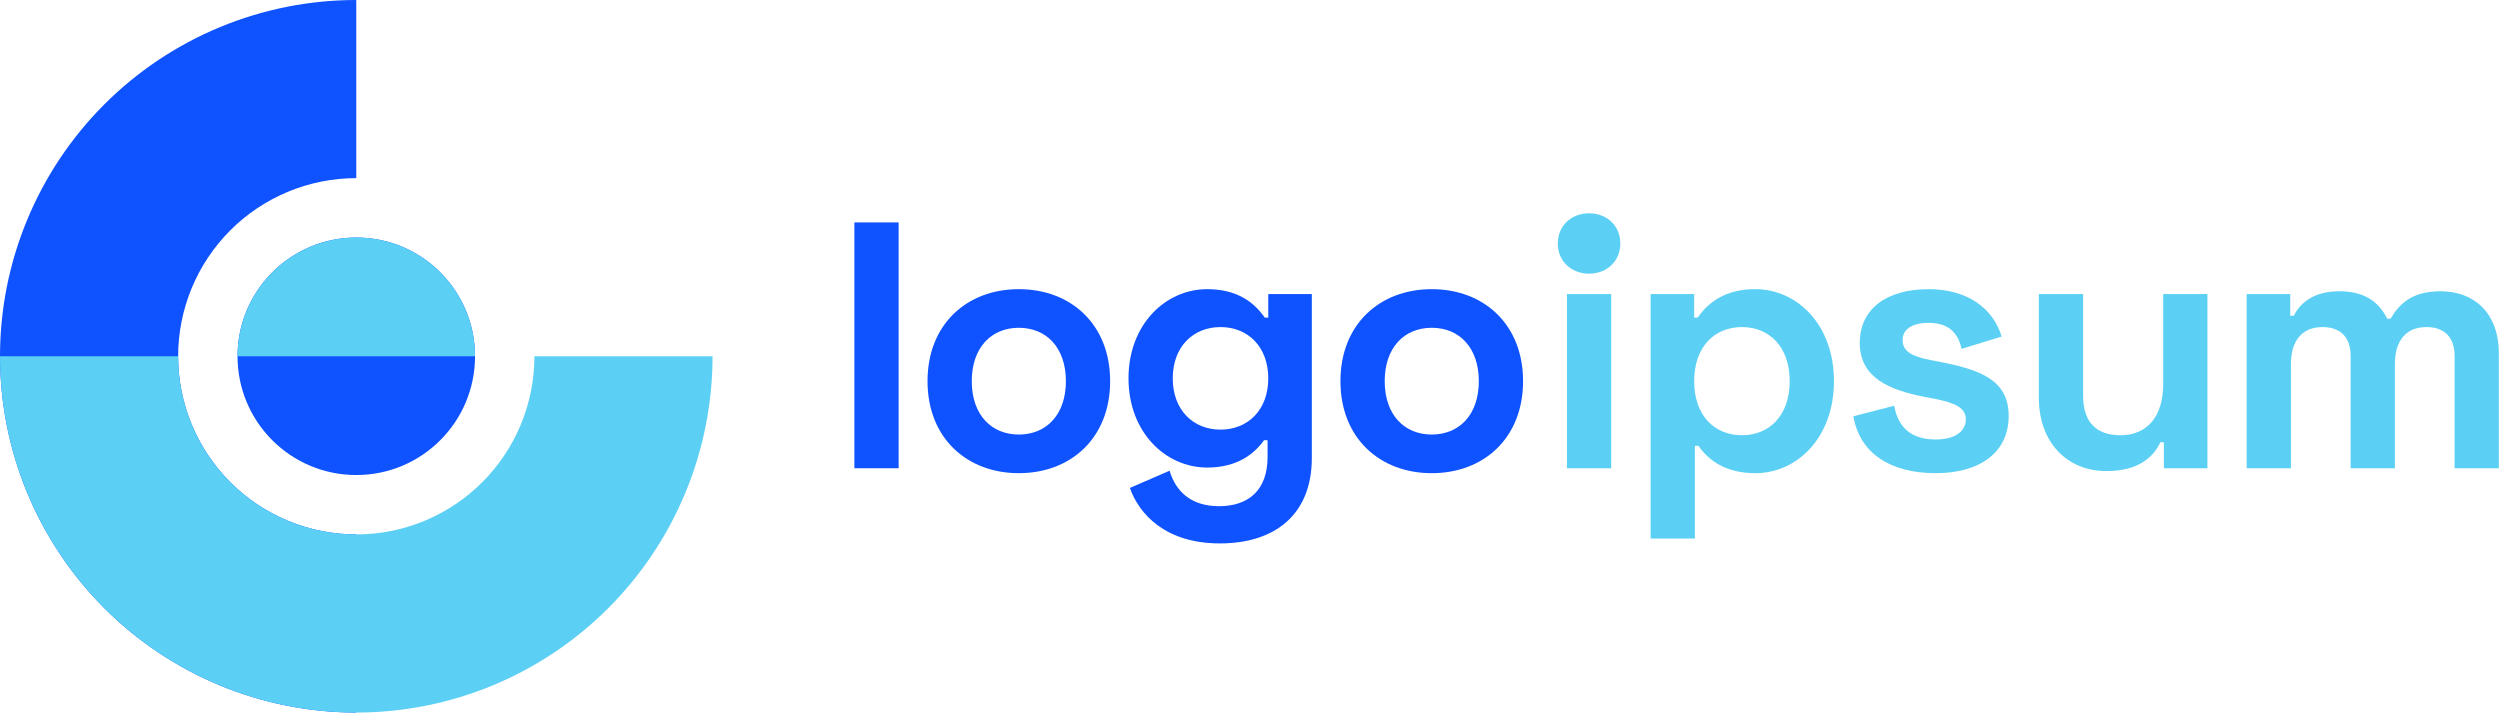
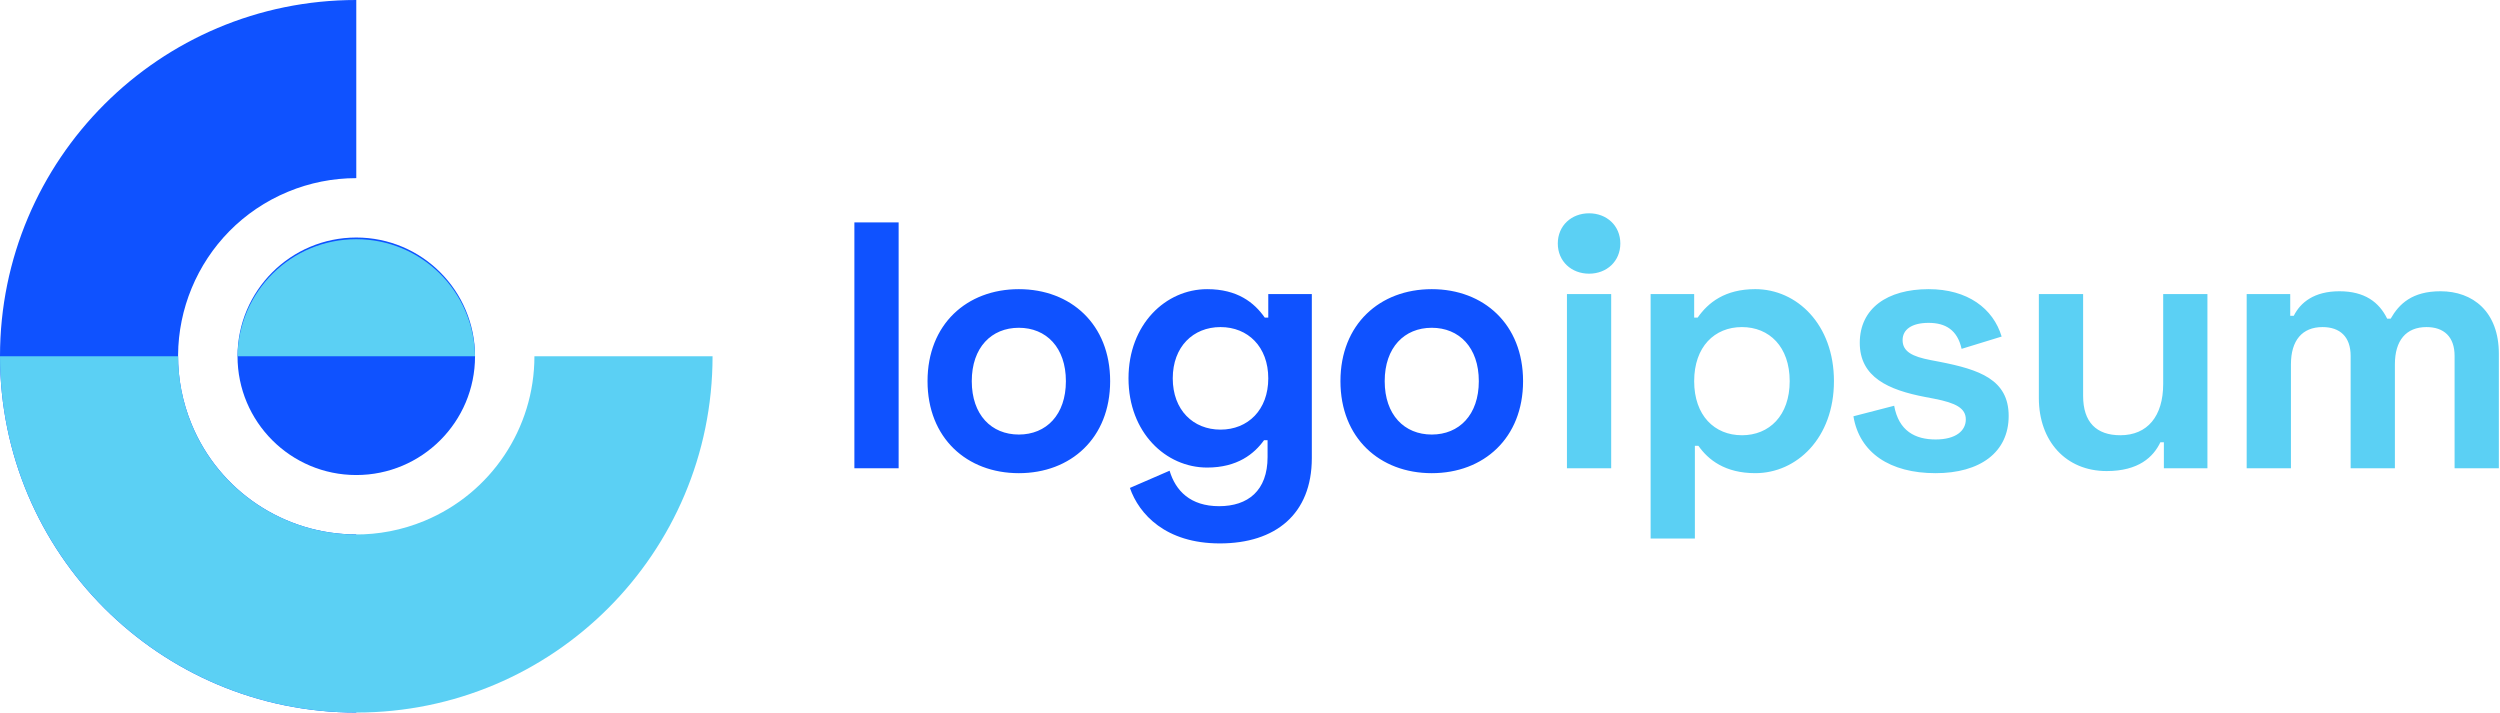
- <svg xmlns="http://www.w3.org/2000/svg" width="207" height="59" viewBox="0 0 207 59" fill="none">
-   <path d="M29.5 0C25.626 0 21.79 0.763 18.211 2.246C14.632 3.728 11.38 5.901 8.64 8.64C5.901 11.38 3.728 14.632 2.246 18.211C0.763 21.79 0 25.626 0 29.5C0 33.374 0.763 37.21 2.246 40.789C3.728 44.368 5.901 47.62 8.64 50.36C11.38 53.099 14.632 55.272 18.211 56.755C21.79 58.237 25.626 59 29.5 59V44.25C27.563 44.25 25.645 43.868 23.855 43.127C22.066 42.386 20.44 41.3 19.07 39.93C17.701 38.56 16.614 36.934 15.873 35.145C15.132 33.355 14.75 31.437 14.75 29.5C14.75 27.563 15.132 25.645 15.873 23.855C16.614 22.066 17.701 20.44 19.07 19.07C20.44 17.701 22.066 16.614 23.855 15.873C25.645 15.132 27.563 14.75 29.5 14.75V0Z" fill="#0F52FF" />
-   <path d="M29.5 39.333C34.931 39.333 39.333 34.931 39.333 29.5C39.333 24.069 34.931 19.667 29.5 19.667C24.069 19.667 19.667 24.069 19.667 29.5C19.667 34.931 24.069 39.333 29.5 39.333Z" fill="#0F52FF" />
-   <path d="M0 29.5C0 33.374 0.763 37.21 2.246 40.789C3.728 44.368 5.901 47.62 8.64 50.36C11.38 53.099 14.632 55.272 18.211 56.755C21.79 58.237 25.626 59 29.5 59C33.374 59 37.21 58.237 40.789 56.755C44.368 55.272 47.62 53.099 50.36 50.36C53.099 47.62 55.272 44.368 56.755 40.789C58.237 37.21 59 33.374 59 29.5H44.25C44.25 31.437 43.868 33.355 43.127 35.145C42.386 36.934 41.3 38.56 39.93 39.93C38.56 41.3 36.934 42.386 35.145 43.127C33.355 43.868 31.437 44.25 29.5 44.25C27.563 44.25 25.645 43.868 23.855 43.127C22.066 42.386 20.44 41.3 19.07 39.93C17.701 38.56 16.614 36.934 15.873 35.145C15.132 33.355 14.75 31.437 14.75 29.5H0Z" fill="#5BD0F4" />
-   <path d="M39.333 29.5C39.333 26.892 38.297 24.391 36.453 22.547C34.609 20.703 32.108 19.667 29.5 19.667C26.892 19.667 24.391 20.703 22.547 22.547C20.703 24.391 19.667 26.892 19.667 29.5H29.5H39.333Z" fill="#5BD0F4" />
-   <path d="M74.407 18.416H70.743V38.771H74.407V18.416Z" fill="#0F52FF" />
-   <path d="M76.799 31.56C76.799 36.271 80.056 39.179 84.36 39.179C88.663 39.179 91.92 36.271 91.92 31.56C91.92 26.85 88.663 23.942 84.36 23.942C80.056 23.942 76.799 26.85 76.799 31.56ZM80.463 31.56C80.463 28.769 82.091 27.14 84.36 27.14C86.628 27.14 88.256 28.769 88.256 31.56C88.256 34.352 86.628 35.98 84.36 35.98C82.091 35.98 80.463 34.352 80.463 31.56Z" fill="#0F52FF" />
-   <path d="M105.013 24.349V26.297H104.722C103.85 25.047 102.454 23.942 99.953 23.942C96.522 23.942 93.44 26.85 93.44 31.328C93.44 35.806 96.522 38.714 99.953 38.714C102.454 38.714 103.85 37.58 104.664 36.446H104.955V37.841C104.955 40.633 103.326 41.912 100.942 41.912C98.558 41.912 97.336 40.633 96.842 38.975L93.556 40.4C94.312 42.581 96.522 44.995 101 44.995C105.595 44.995 108.619 42.581 108.619 37.928V24.349H105.013ZM101.058 35.573C98.79 35.573 97.104 33.945 97.104 31.328C97.104 28.711 98.79 27.082 101.058 27.082C103.326 27.082 105.013 28.711 105.013 31.328C105.013 33.945 103.326 35.573 101.058 35.573Z" fill="#0F52FF" />
-   <path d="M110.989 31.56C110.989 36.271 114.246 39.179 118.55 39.179C122.853 39.179 126.11 36.271 126.11 31.56C126.11 26.85 122.853 23.942 118.55 23.942C114.246 23.942 110.989 26.85 110.989 31.56ZM114.653 31.56C114.653 28.769 116.282 27.14 118.55 27.14C120.818 27.14 122.446 28.769 122.446 31.56C122.446 34.352 120.818 35.98 118.55 35.98C116.282 35.98 114.653 34.352 114.653 31.56Z" fill="#0F52FF" />
-   <path d="M128.986 20.161C128.986 21.644 130.121 22.662 131.575 22.662C133.028 22.662 134.163 21.644 134.163 20.161C134.163 18.678 133.028 17.66 131.575 17.66C130.121 17.66 128.986 18.678 128.986 20.161ZM133.406 24.348H129.743V38.771H133.406V24.348Z" fill="#5BD0F4" />
-   <path d="M136.671 44.588H140.336V36.911H140.626C141.44 38.074 142.836 39.179 145.337 39.179C148.768 39.179 151.851 36.271 151.851 31.56C151.851 26.85 148.768 23.942 145.337 23.942C142.836 23.942 141.44 25.047 140.568 26.297H140.277V24.349H136.671V44.588ZM144.231 36.038C141.964 36.038 140.277 34.41 140.277 31.56C140.277 28.711 141.964 27.082 144.231 27.082C146.5 27.082 148.186 28.711 148.186 31.56C148.186 34.41 146.5 36.038 144.231 36.038Z" fill="#5BD0F4" />
-   <path d="M153.989 28.391C153.989 31.241 156.372 32.288 159.396 32.869L160.153 33.014C161.955 33.363 162.769 33.8 162.769 34.73C162.769 35.661 161.955 36.388 160.27 36.388C158.582 36.388 157.217 35.69 156.837 33.596L153.464 34.468C153.96 37.492 156.489 39.179 160.27 39.179C163.933 39.179 166.318 37.464 166.318 34.439C166.318 31.415 163.875 30.601 160.619 29.961L159.862 29.816C158.35 29.525 157.535 29.118 157.535 28.158C157.535 27.286 158.292 26.733 159.688 26.733C161.084 26.733 162.072 27.315 162.421 28.885L165.736 27.867C165.038 25.541 162.916 23.942 159.688 23.942C156.256 23.942 153.989 25.541 153.989 28.391Z" fill="#5BD0F4" />
-   <path d="M182.775 38.771V24.348H179.112V31.793C179.112 34.468 177.804 36.038 175.564 36.038C173.586 36.038 172.482 34.962 172.482 32.781V24.348H168.817V32.956C168.817 36.532 171.058 39.004 174.431 39.004C177.076 39.004 178.298 37.841 178.879 36.62H179.169V38.771H182.775Z" fill="#5BD0F4" />
-   <path d="M186.025 24.349V38.772H189.69V30.164C189.69 28.187 190.621 27.082 192.306 27.082C193.761 27.082 194.633 27.896 194.633 29.466V38.772H198.297V30.164C198.297 28.187 199.228 27.082 200.914 27.082C202.368 27.082 203.24 27.896 203.24 29.466V38.772H206.905V29.292C206.905 25.802 204.752 24.116 202.077 24.116C199.722 24.116 198.646 25.163 197.948 26.384H197.657C196.988 25.017 195.796 24.116 193.702 24.116C191.609 24.116 190.474 25.047 189.923 26.151H189.631V24.349H186.025Z" fill="#5BD0F4" />
+ <svg xmlns="http://www.w3.org/2000/svg" width="207" height="59" fill="none">
+   <path d="M29.5 0A29.502 29.502 0 000 29.5 29.502 29.502 0 0029.5 59V44.25a14.747 14.747 0 01-13.627-9.105 14.747 14.747 0 017.982-19.272A14.747 14.747 0 0129.5 14.75V0z" fill="#0F52FF" />
+   <path d="M29.5 39.333c5.43 0 9.833-4.402 9.833-9.833 0-5.43-4.402-9.833-9.833-9.833-5.43 0-9.833 4.402-9.833 9.833 0 5.43 4.402 9.833 9.833 9.833z" fill="#0F52FF" />
+   <path d="M0 29.5A29.502 29.502 0 0029.5 59 29.503 29.503 0 0059 29.5H44.25a14.747 14.747 0 01-9.105 13.627 14.747 14.747 0 01-19.272-7.982A14.747 14.747 0 0114.75 29.5H0zm39.333 0a9.834 9.834 0 00-19.666 0h19.666z" fill="#5BD0F4" />
+   <path d="M74.407 18.416h-3.664v20.355h3.664V18.416zM76.8 31.56c0 4.711 3.256 7.619 7.56 7.619 4.303 0 7.56-2.908 7.56-7.619 0-4.71-3.257-7.618-7.56-7.618-4.304 0-7.56 2.908-7.56 7.618zm3.663 0c0-2.791 1.629-4.42 3.897-4.42s3.896 1.629 3.896 4.42c0 2.792-1.628 4.42-3.896 4.42-2.269 0-3.897-1.628-3.897-4.42zm24.55-7.211v1.948h-.291c-.872-1.25-2.268-2.355-4.769-2.355-3.43 0-6.513 2.908-6.513 7.386s3.082 7.386 6.513 7.386c2.501 0 3.897-1.134 4.711-2.268h.291v1.395c0 2.792-1.629 4.071-4.013 4.071s-3.606-1.28-4.1-2.937L93.556 40.4c.756 2.181 2.966 4.595 7.444 4.595 4.595 0 7.619-2.414 7.619-7.066v-13.58h-3.606zm-3.955 11.224c-2.268 0-3.954-1.628-3.954-4.245s1.686-4.246 3.954-4.246c2.268 0 3.955 1.629 3.955 4.246 0 2.617-1.687 4.245-3.955 4.245zm9.931-4.013c0 4.711 3.257 7.619 7.561 7.619 4.303 0 7.56-2.908 7.56-7.619 0-4.71-3.257-7.618-7.56-7.618-4.304 0-7.561 2.908-7.561 7.618zm3.664 0c0-2.791 1.629-4.42 3.897-4.42s3.896 1.629 3.896 4.42c0 2.792-1.628 4.42-3.896 4.42s-3.897-1.628-3.897-4.42z" fill="#0F52FF" />
+   <path d="M128.986 20.161c0 1.483 1.135 2.5 2.589 2.5 1.453 0 2.588-1.017 2.588-2.5s-1.135-2.5-2.588-2.5c-1.454 0-2.589 1.017-2.589 2.5zm4.42 4.187h-3.663v14.423h3.663V24.348zm3.265 20.24h3.665V36.91h.29c.814 1.163 2.21 2.268 4.711 2.268 3.431 0 6.514-2.908 6.514-7.619 0-4.71-3.083-7.618-6.514-7.618-2.501 0-3.897 1.105-4.769 2.355h-.291V24.35h-3.606v20.239zm7.56-8.55c-2.267 0-3.954-1.628-3.954-4.478 0-2.85 1.687-4.478 3.954-4.478 2.269 0 3.955 1.629 3.955 4.478 0 2.85-1.686 4.479-3.955 4.479zm9.758-7.648c0 2.85 2.383 3.898 5.407 4.479l.757.145c1.802.35 2.616.786 2.616 1.716 0 .93-.814 1.658-2.499 1.658-1.688 0-3.053-.698-3.433-2.792l-3.373.872c.496 3.024 3.025 4.711 6.806 4.711 3.663 0 6.048-1.715 6.048-4.74 0-3.024-2.443-3.838-5.699-4.478l-.757-.145c-1.512-.291-2.327-.698-2.327-1.658 0-.872.757-1.425 2.153-1.425s2.384.582 2.733 2.152l3.315-1.018c-.698-2.326-2.82-3.925-6.048-3.925-3.432 0-5.699 1.6-5.699 4.449zm28.786 10.381V24.348h-3.663v7.445c0 2.675-1.308 4.245-3.548 4.245-1.978 0-3.082-1.076-3.082-3.257v-8.433h-3.665v8.608c0 3.576 2.241 6.048 5.614 6.048 2.645 0 3.867-1.163 4.448-2.384h.29v2.151h3.606zm3.25-14.422v14.423h3.665v-8.608c0-1.977.931-3.082 2.616-3.082 1.455 0 2.327.814 2.327 2.384v9.306h3.664v-8.608c0-1.977.931-3.082 2.617-3.082 1.454 0 2.326.814 2.326 2.384v9.306h3.665v-9.48c0-3.49-2.153-5.176-4.828-5.176-2.355 0-3.431 1.047-4.129 2.268h-.291c-.669-1.367-1.861-2.268-3.955-2.268-2.093 0-3.228.93-3.779 2.035h-.292V24.35h-3.606z" fill="#5BD0F4" />
</svg>
